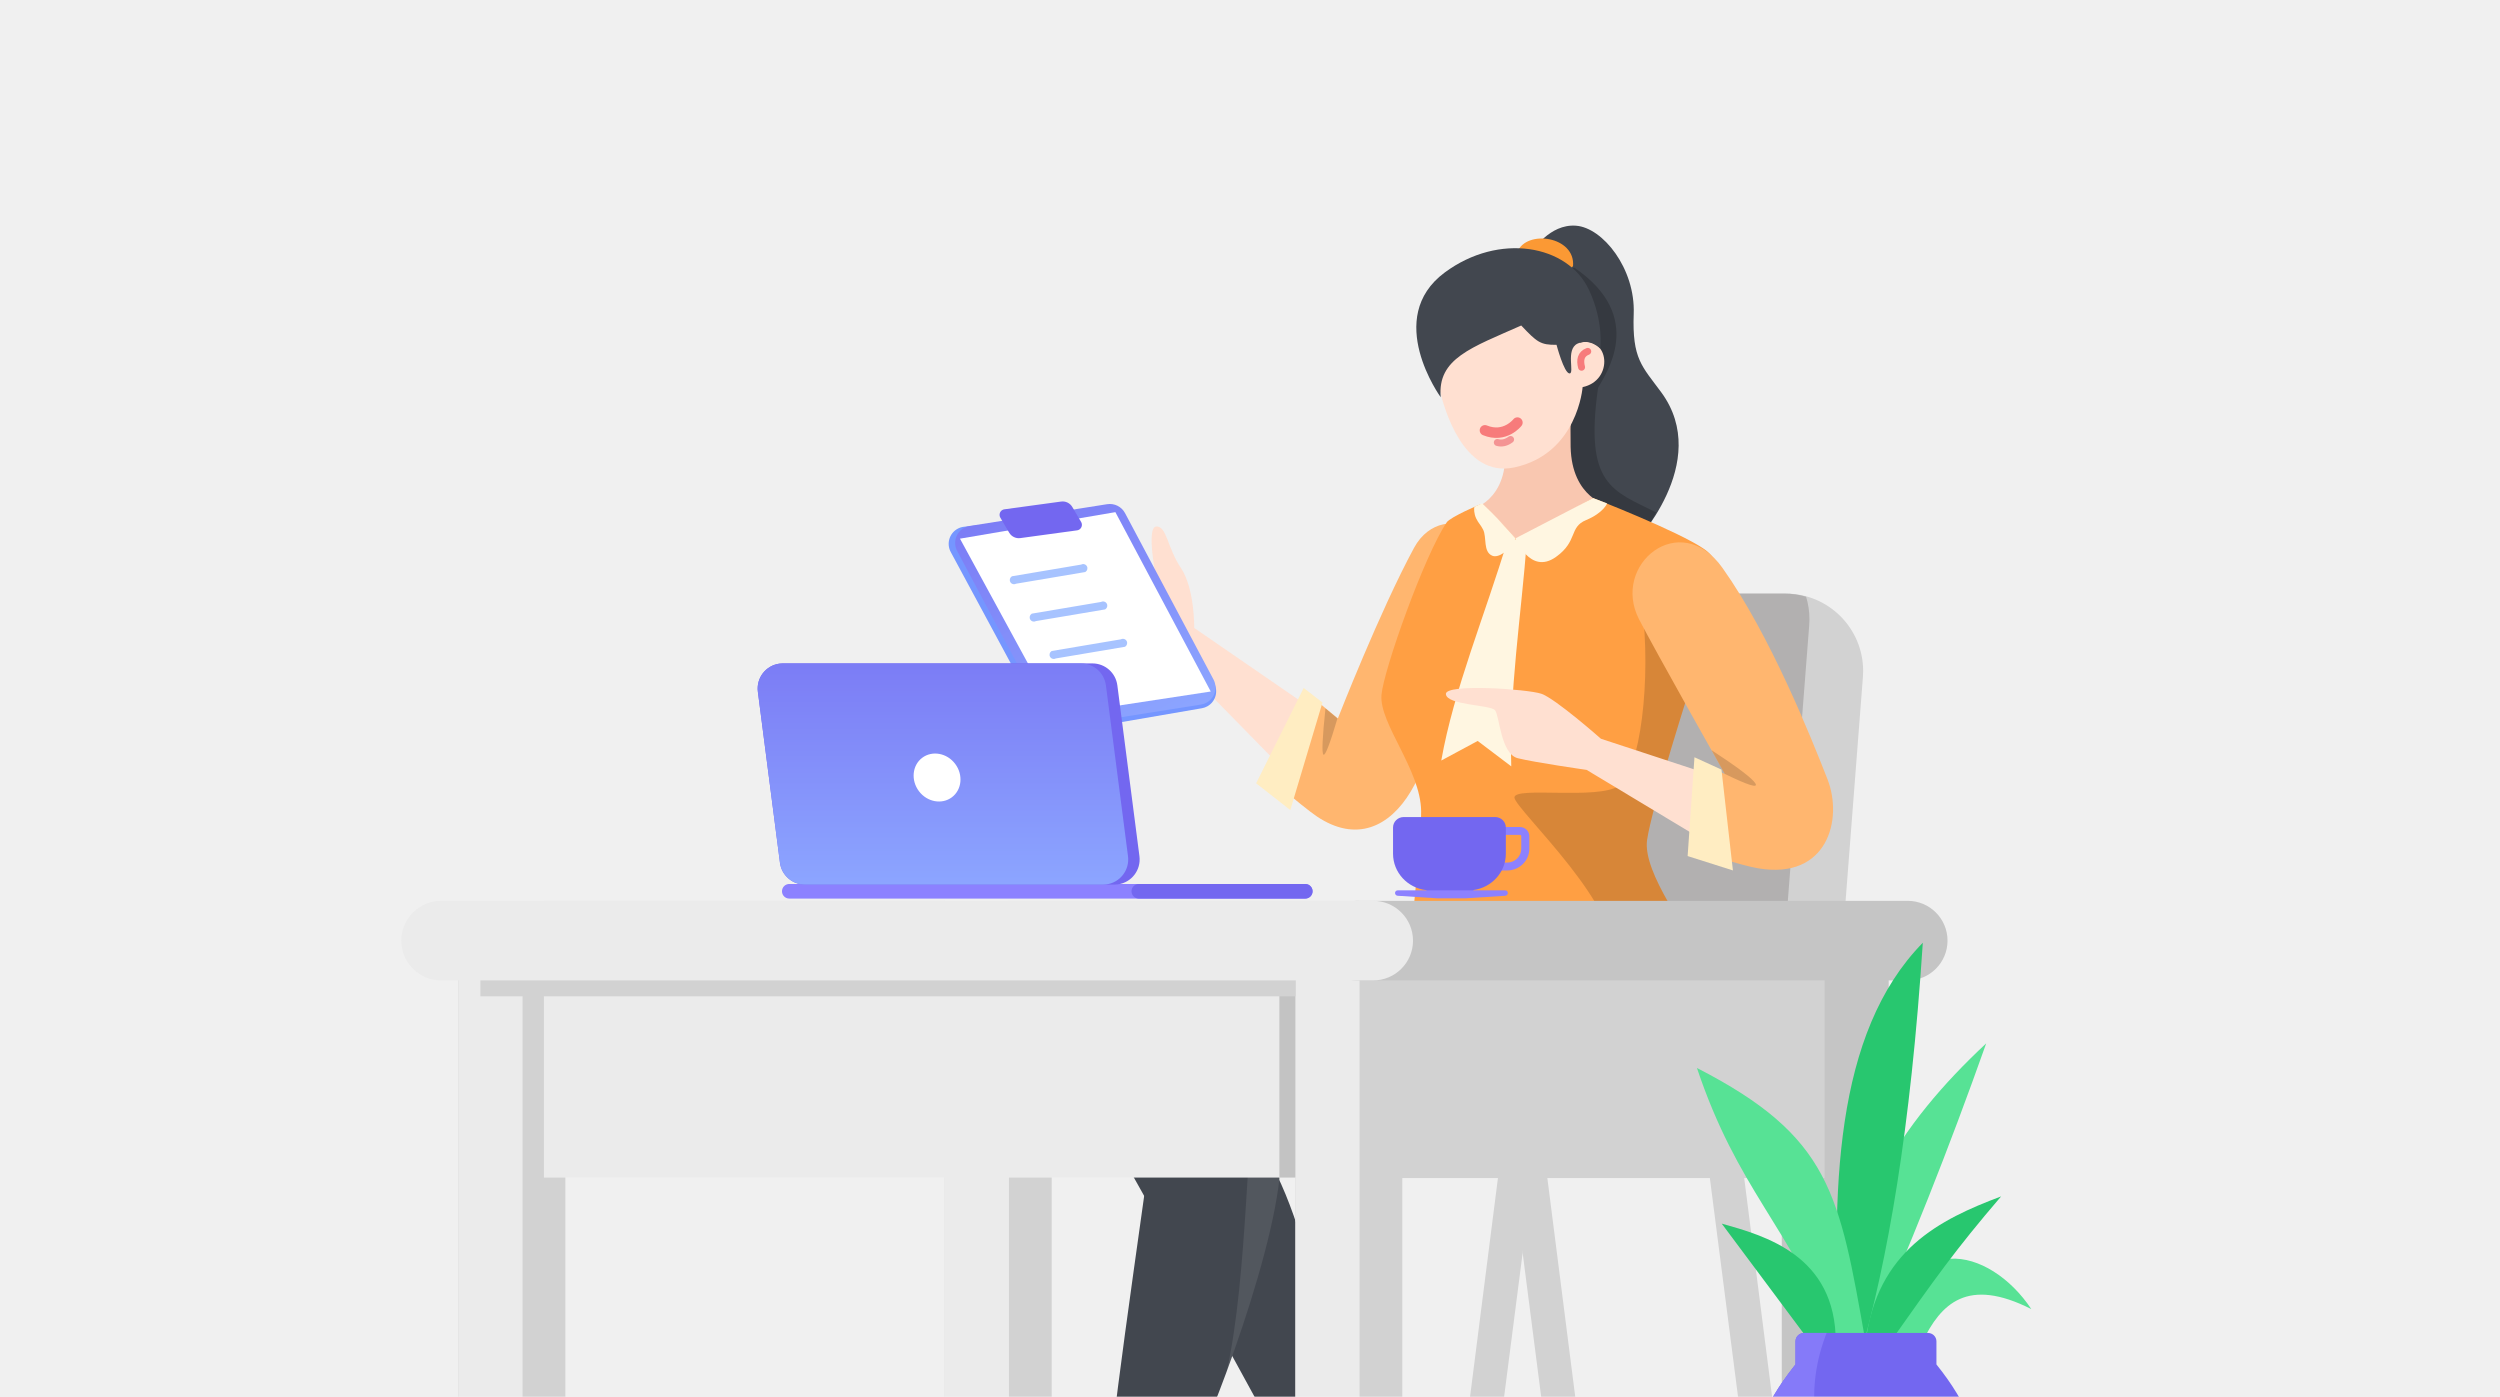
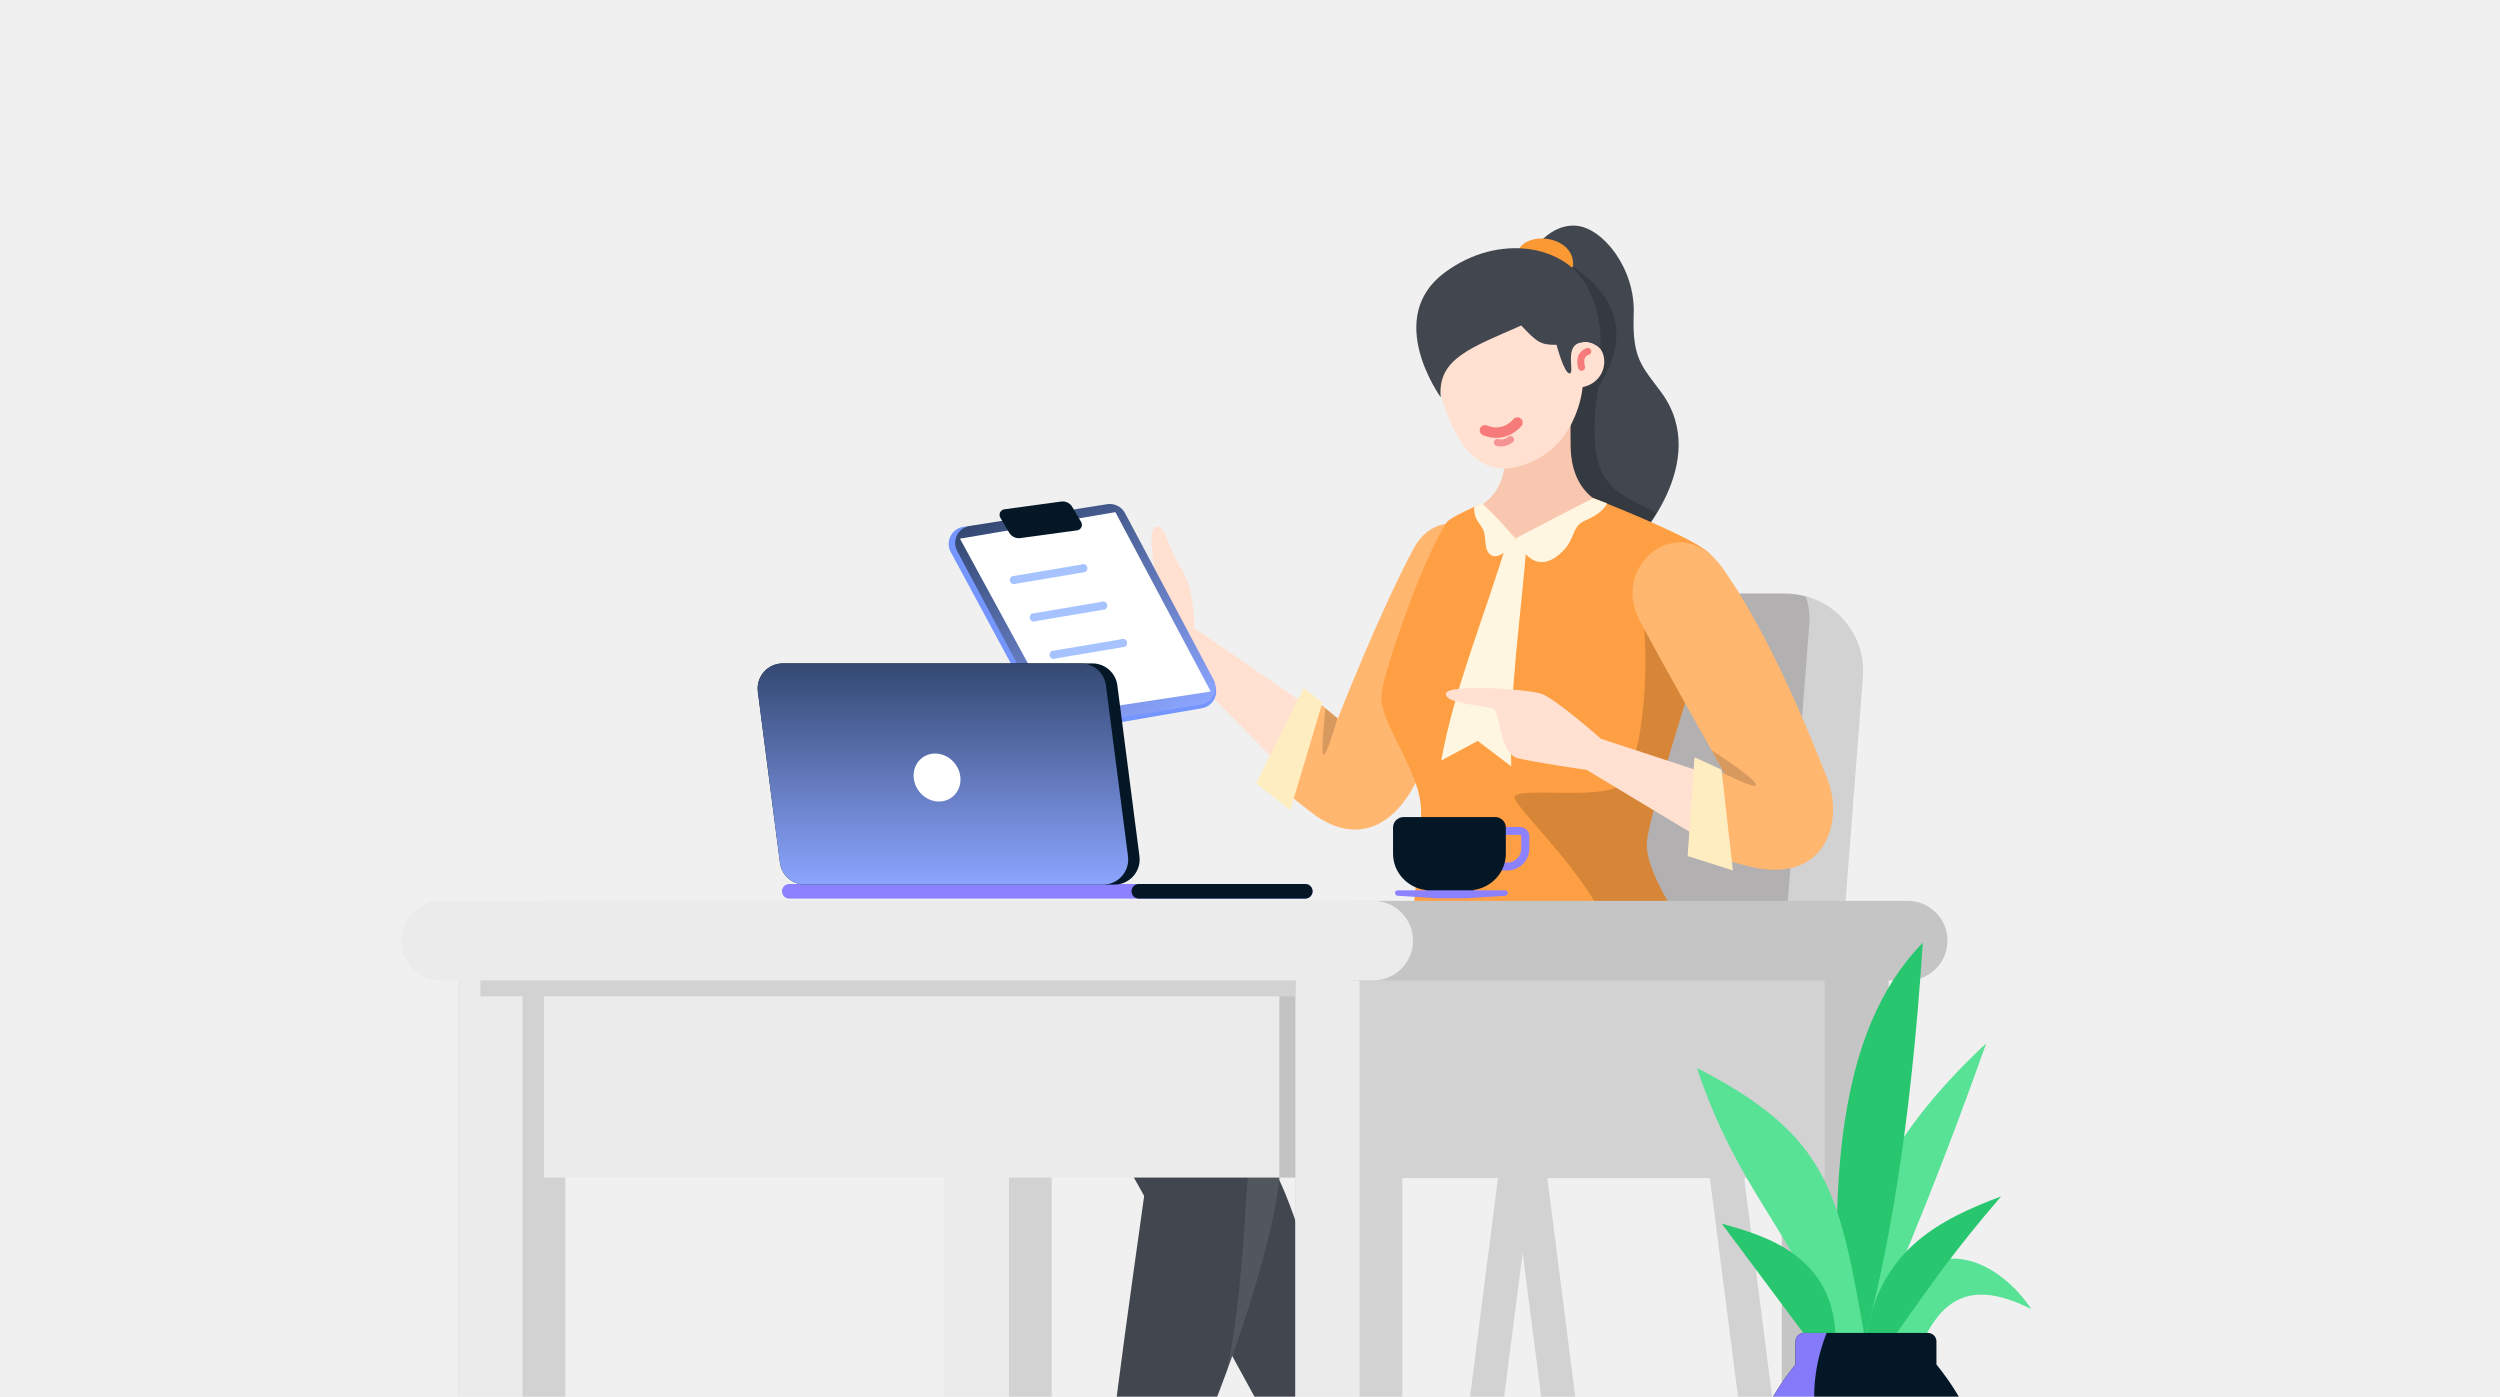
<svg xmlns="http://www.w3.org/2000/svg" xmlns:xlink="http://www.w3.org/1999/xlink" width="358px" height="200px" viewBox="0 0 358 200" version="1.1">
  <defs>
    <path d="M6,0 L352,0 C355.314,-6.08718376e-16 358,2.686 358,6 L358,200 L358,200 L0,200 L0,6 C-4.05812251e-16,2.686 2.686,6.08718376e-16 6,0 Z" id="path-1" />
    <linearGradient x1="68.669%" y1="-53.107%" x2="68.669%" y2="100%" id="linearGradient-3">
-       <stop stop-color="#7367F0" offset="0%" />
+       <stop stop-color="#041726" offset="0%" />
      <stop stop-color="#8CA5FF" offset="100%" />
    </linearGradient>
    <linearGradient x1="68.669%" y1="-53.107%" x2="68.669%" y2="100%" id="linearGradient-4">
-       <stop stop-color="#7367F0" offset="0%" />
+       <stop stop-color="#041726" offset="0%" />
      <stop stop-color="#8CA5FF" offset="100%" />
    </linearGradient>
    <path d="M7.952,0.064 L25.69,0.064 C26.366,0.064 26.914,0.603 26.914,1.268 L26.914,4.578 C31.399,10.144 33.642,15.71 33.642,21.277 C33.642,26.672 31.727,32.066 27.896,37.461 C27.668,37.784 27.293,37.976 26.894,37.976 L6.749,37.976 C6.349,37.976 5.975,37.784 5.746,37.461 C1.915,32.066 0,26.672 0,21.277 C0,15.815 2.159,10.354 6.477,4.893 L6.728,4.578 L6.728,1.268 C6.728,0.603 7.276,0.064 7.952,0.064 Z" id="path-5" />
  </defs>
  <g id="📝-Pages-New" stroke="none" stroke-width="1" fill="none" fill-rule="evenodd">
    <g id="Knowledge-Base" transform="translate(-670, -791)">
      <g id="Illustration" transform="translate(670, 791)">
        <mask id="mask-2" fill="white">
          <use xlink:href="#path-1" />
        </mask>
        <g id="Mask" />
        <g mask="url(#mask-2)">
          <g transform="translate(57, 30)">
            <g id="Chair4" transform="translate(121, 55)">
              <polygon id="Path" fill="#D2D2D2" points="38.077 71.363 28.831 143.879 33.679 143.815 42.925 72.042" />
              <polygon id="Path" fill="#D2D2D2" transform="translate(44.20678, 107.6211) scale(-1, 1) translate(-44.20678, -107.6211) " points="46.406 71.363 37.159 143.879 42.007 143.815 51.254 72.042" />
              <polygon id="Path" fill="#D2D2D2" transform="translate(72.39661, 107.6211) scale(-1, 1) translate(-72.39661, -107.6211) " points="74.596 71.363 65.349 143.879 70.197 143.815 79.444 72.042" />
              <path d="M0,75.186 C-5.12399906e-16,71.002 3.392,67.61 7.576,67.61 L36.218,67.61 C41.936,67.61 46.717,63.261 47.256,57.568 L51.76,10.042 C52.299,4.349 57.08,2.82683167e-15 62.798,0 L77.715,0 C83.839,6.51445281e-16 88.803,4.964 88.803,11.088 C88.803,11.374 88.792,11.659 88.77,11.944 L84.08,72.53 C83.633,78.304 78.817,82.762 73.025,82.762 L7.576,82.762 C3.392,82.762 5.12399906e-16,79.37 0,75.186 Z" id="Path" fill="#D2D2D2" />
              <path d="M77.51,-2.27373675e-13 C78.594,-2.27572851e-13 79.642,0.156 80.632,0.446 C80.945,1.469 81.113,2.555 81.113,3.68 C81.113,3.966 81.102,4.253 81.079,4.538 L76.394,64.893 C75.946,70.666 71.13,75.123 65.339,75.123 L0.071,75.123 L0.001,75.122 C0,75.073 9.36073955e-17,75.024 0,74.974 C6.90201459e-15,70.801 3.383,67.418 7.556,67.418 L36.107,67.418 C41.825,67.418 46.605,63.071 47.146,57.379 L51.645,10.039 C52.185,4.347 56.965,-2.24547053e-13 62.683,-2.27373675e-13 L77.51,-2.27373675e-13 Z" id="Combined-Shape" fill="#B2B0B0" />
            </g>
            <g id="Wom3.4" transform="translate(143, 100) scale(-1, 1) translate(-143, -100) translate(80, 0)">
              <g id="LLeg" transform="translate(28.09581, 104.5721)" fill="#42474F">
                <path d="M15.558,0.024 C22.487,0.333 61.05,8.844 68.057,10.29 C75.063,11.737 80.986,19.561 75.644,28.622 C69.643,38.793 54.16,67.679 50.401,74.191 C48.54,77.414 39.154,75.607 41.359,70.197 C45.469,60.113 47.378,34.78 57.857,25.544 C57.857,25.544 22.616,31.664 7.393,24.653 C-3.67,19.557 -1.167,-0.722 15.558,0.024 Z" id="Path" />
              </g>
              <g id="LArm" transform="translate(48.23367, 44.95087)">
                <path d="M43.754,14.969 C43.754,14.969 43.676,9.343 45.648,6.403 C47.62,3.463 47.698,0.34 49.191,0.442 C50.683,0.544 49.205,7.803 49.205,7.803 C49.205,7.803 51.099,7.081 52.459,6.168 C53.82,5.255 57.945,0.753 58.909,1.551 C60.543,2.91 57.911,10.578 56.477,12.111 C55.038,13.644 47.179,18.687 47.179,18.687 L27.93,38.329 L24.316,28.35 L43.754,14.969 Z" id="Path" fill="#FFE0D1" />
                <path d="M1.174,13.114 C4.398,20.574 10.299,34.278 12.732,38.367 C15.781,43.487 20.589,45.743 26.218,41.944 C27.214,41.272 29.23,39.651 32.266,37.082 L26.756,24.982 C24.374,26.944 23.183,27.925 23.183,27.925 C23.183,27.925 17.134,12.452 12.268,3.488 C8.054,-4.267 -3.732,1.772 1.174,13.114 Z" id="Path" fill="#FFB66F" />
                <path d="M23.245,27.933 C24.328,31.599 24.996,33.326 25.249,33.114 C25.503,32.902 25.406,30.696 24.959,26.496 L23.245,27.933 Z" id="Path" fill-opacity="0.16" fill="#000000" />
                <polygon id="Path-65" fill="#FFEDC2" points="25.387 25.652 29.994 41.05 34.888 37.217 28.077 23.567" />
              </g>
              <g id="Head" transform="translate(19.60132, 0)">
                <g id="Group-21" transform="translate(17.13841, 26.00611) rotate(12) translate(-17.13841, -26.00611) translate(4.638413, 2.506106)">
                  <path d="M15.016,2.524 C15.016,2.524 11.819,-0.875 8.127,0.216 C4.434,1.306 1.095,7.99 2.68,14.273 C4.258,20.557 3.073,21.85 1.159,26.085 C-3.983,37.477 9.656,46.638 9.656,46.638 L24.522,43.484 L19.211,15.738 L15.016,2.524 Z" id="Path" fill="#42474F" />
                  <path d="M9.606,6.059 C0.946,15.119 8.457,21.904 9.872,23.571 C14.734,36.855 10.866,38.412 5.454,42.76 L8.364,46.078 L16.706,42.599 L16.438,5.331 L9.606,6.059 Z" id="Path-50" fill-opacity="0.199" fill="#000000" />
                </g>
                <path d="M13.051,42.433 C13.051,42.433 18.329,41.374 18.485,33.986 C18.642,26.597 17.773,24.075 17.773,24.075 L27.726,23.895 C27.726,23.895 27.835,32.13 27.836,35.109 C27.841,42.351 33.426,43.191 33.426,43.191 C33.426,43.191 32.265,48.92 23.246,49.426 C16.204,49.822 13.051,42.433 13.051,42.433 Z" id="Path" fill="#F9C7B0" />
                <g id="Group-20" transform="translate(27.08848, 21.33915) rotate(12) translate(-27.08848, -21.33915) translate(13.58848, 5.339154)">
                  <path d="M1.995,4.913 C0.754,0.819 7.424,-1.657 9.383,1.292 C9.383,1.292 10.344,4.087 8.341,5.683 C5.631,7.835 1.995,4.913 1.995,4.913 Z" id="Path" fill="#FB9934" />
                  <path d="M3.36,15.846 C-1.08,15.674 -0.356,22.161 4.257,22.152 C4.257,22.152 6.936,31.367 16.237,31.367 C23.791,31.367 24.282,20.627 24.351,18.484 C24.425,16.2 24.434,8.695 24.434,8.695 L3.187,8.685 L3.36,15.846 Z" id="Path" fill="#FFE0D1" />
                  <path d="M5.69,19.846 C6.446,19.639 6.651,15.451 6.651,15.451 C8.913,15.003 9.311,14.493 11.02,11.694 C18.613,13.309 23.767,13.802 24.434,19.35 C24.434,19.35 30.136,6.54 20.146,1.987 C11.358,-2.013 2.087,1.745 0.469,8.729 C-0.677,13.659 0.637,17.28 0.637,17.28 C0.637,17.28 1.788,15.451 3.677,15.908 C5.567,16.365 4.934,20.052 5.69,19.846 Z" id="Path" fill="#42474F" />
                  <path d="M14.608,24.436 C14.608,24.436 16.137,26.901 19.119,26.027" id="Path" stroke="#F77B7B" stroke-width="1.5" stroke-linecap="round" transform="translate(16.86349, 25.32509) rotate(-18) translate(-16.86349, -25.32509) " />
                  <path d="M15.903,27.378 C16.603,27.671 17.267,27.671 17.848,27.334" id="Path" stroke="#F49494" stroke-linecap="round" transform="translate(16.87519, 27.46345) rotate(2) translate(-16.87519, -27.46345) " />
                  <path d="M3.565,19.444 C3.844,18.44 3.72,17.563 2.721,17.162" id="Path-8" stroke="#F77B7B" stroke-linecap="round" transform="translate(3.207757, 18.30307) rotate(-13) translate(-3.207757, -18.30307) " />
                </g>
              </g>
              <g id="Group-19" transform="translate(16.70562, 41.32406)">
                <path d="M34.241,0.88 C34.362,0.874 38.619,2.737 39.109,3.456 C42.302,8.137 48.165,24.612 48.466,28.186 C48.807,32.308 42.859,38.875 42.786,44.843 C42.721,50.812 45.33,68.784 44.318,70.463 C43.314,72.141 36.716,80.116 35.339,80.148 C33.955,80.181 32.921,75.994 30.824,76.085 C28.735,76.176 24.379,81.727 22.501,81.688 C20.631,81.647 1.248,69.377 2.729,65.882 C4.219,62.386 11.134,53.698 10.429,48.935 C9.733,44.173 4.171,26.592 2.163,20.609 C0.163,14.625 -1.448,9.859 2.284,7.284 C6.017,4.71 18.161,0 18.161,0 L29.035,6.078 C29.035,6.078 33.61,0.91 34.241,0.88 Z" id="Path" fill="#FF9F43" />
                <path d="M30.375,5.909 C33.636,16.745 38.112,27.423 39.904,37.585 L34.69,34.778 L29.881,38.419 C30.221,27.854 28.446,16.762 27.63,5.909 L30.375,5.909 Z" id="Path" fill="#FFF6E1" />
                <path d="M11.326,14.23 L11.202,15.106 C9.741,25.988 11.47,39.194 14.467,41.208 C17.525,43.265 29.43,41.247 29.43,42.875 C29.43,44.504 12.978,59.43 15.679,66.566 C17.164,70.489 16.667,73.978 14.187,77.033 L13.468,76.549 C7.848,72.741 1.883,67.879 2.729,65.882 C4.219,62.386 11.134,53.698 10.429,48.935 C9.761,44.363 4.608,27.978 2.42,21.381 L1.723,19.289 C0.913,16.837 0.239,14.615 0.076,12.698 L0.579,12.373 C8.614,7.226 12.197,7.845 11.326,14.23 L11.326,14.23 Z" id="Path" fill-opacity="0.16" fill="#000000" />
                <path d="M16.154,0.767 L18.161,0 L29.274,5.763 C29.274,5.763 27.184,11.076 23.484,8.43 C20.312,6.168 21.65,4.177 19.164,3.15 C16.687,2.123 16.154,0.767 16.154,0.767 Z" id="Path" fill="#FFF6E1" />
                <path d="M29.274,5.763 C30.079,7.551 31.717,8.596 32.563,8.271 C33.961,7.734 33.361,5.597 33.912,4.518 C34.306,3.752 34.561,3.636 34.906,2.917 C35.227,2.257 35.24,1.466 35.158,1.247 L34.065,0.751 C33.063,1.694 32.329,2.417 31.863,2.917 C31.283,3.541 30.419,4.49 29.274,5.763 Z" id="Path" fill="#FFF6E1" />
              </g>
              <g id="RArm" transform="translate(0, 47.66368)">
                <path d="M33.745,28.126 C33.745,28.126 40.288,22.348 42.29,21.678 C44.293,21.007 56.022,20.202 55.949,21.717 C55.864,23.34 49.564,23.247 48.912,24.045 C48.259,24.844 48.11,30.302 45.643,30.915 C43.18,31.528 35.798,32.584 35.798,32.584 L18.138,43.213 L17.383,33.501 L33.745,28.126 Z" id="Path" fill="#FFE0D1" />
                <path d="M16.341,3.661 C9.448,13.369 3.563,28.156 1.304,33.921 C-0.955,39.686 1.324,48.381 11.257,46.674 C12.375,46.482 14.188,46.001 16.696,45.23 L19.07,31.878 C17.029,32.733 16.008,33.161 16.008,33.161 C16.008,33.161 25.88,15.699 28.291,11.017 C32.318,3.2 22.412,-4.892 16.341,3.661 Z" id="Path" fill="#FFB66F" />
                <path d="M16.008,33.161 C12.665,34.79 11.204,35.247 11.624,34.53 C12.045,33.813 14.137,32.225 17.9,29.765 L16.008,33.161 Z" id="Path" fill-opacity="0.16" fill="#000000" />
                <polygon id="Path-64" fill="#FFEDC2" points="16.486 32.544 14.847 46.982 21.331 44.925 20.353 30.776" />
              </g>
              <g id="RLeg" transform="translate(15.94627, 101.5411)">
                <path d="M6.757,0.134 C-1.984,13.276 -1.129,22.783 9.321,28.653 C22.707,36.172 63.994,27.364 63.994,27.364 C63.994,27.364 63.262,33.248 63.994,38.496 C65.907,52.202 75.004,75.037 76.928,77.906 C79.59,81.874 87.697,78.881 87.85,75.577 C88.003,72.274 81.738,30.078 80.785,22.032 C79.838,13.985 76.846,12.816 68.106,10.617 C66.099,10.111 42.356,4.223 40.181,4.395 C27.723,5.378 16.581,3.957 6.757,0.134 Z" id="Path" fill="#42474F" />
                <path d="M16.28,26.462 C29.834,27.977 65.717,24.853 67.158,26.273 C68.534,27.628 68.304,51.208 71.391,64.855 C68.35,56.586 65.059,46.126 63.994,38.496 C63.262,33.248 63.994,27.364 63.994,27.364 L62.592,27.644 C55.277,29.062 21.363,35.15 9.321,28.653 C2.258,24.842 -0.475,18.942 1.123,10.952 C3.049,20.377 8.102,25.547 16.28,26.462 Z" id="Path" fill-opacity="0.192" fill="#FFFFFF" opacity="0.44" />
                <ellipse id="Oval" fill-opacity="0.192" fill="#FFFFFF" transform="translate(86.56548, 23.11196) rotate(13) translate(-86.56548, -23.11196) " cx="86.565" cy="23.112" rx="2.278" ry="4.168" />
                <ellipse id="Oval" fill-opacity="0.192" fill="#FFFFFF" transform="translate(75.93463, 20.45977) rotate(-16) translate(-75.93463, -20.45977) " cx="75.935" cy="20.46" rx="3.037" ry="4.547" />
              </g>
            </g>
            <g id="Example-Task1" transform="translate(97.77145, 58.16383) rotate(-28) translate(-97.77145, -58.16383) translate(85.27145, 37.16383)">
              <g id="Group-3" transform="translate(-0, -0)">
                <path d="M3.716,1.906 L22.562,9.467 C23.474,9.833 24.082,10.706 24.108,11.688 L24.819,38.439 C24.855,39.799 23.781,40.931 22.421,40.967 C22.137,40.975 21.855,40.933 21.585,40.845 L2.19,34.461 C1.184,34.13 0.502,33.193 0.496,32.135 L0.334,4.207 C0.326,2.846 1.423,1.737 2.784,1.729 C3.103,1.727 3.42,1.787 3.716,1.906 Z" id="Rectangle" fill="#7596FF" fill-rule="nonzero" />
                <path d="M4.482,2.186 L23.325,8.676 C24.32,9.019 24.987,9.954 24.987,11.006 L24.987,37.988 C24.987,39.348 23.884,40.452 22.523,40.452 C22.25,40.452 21.979,40.406 21.72,40.317 L2.877,33.827 C1.883,33.484 1.216,32.549 1.216,31.497 L1.216,4.515 C1.216,3.155 2.319,2.051 3.68,2.051 C3.953,2.051 4.224,2.097 4.482,2.186 Z" id="Rectangle" fill="url(#linearGradient-3)" />
                <polygon id="Rectangle" fill="#FFFFFF" fill-rule="nonzero" points="2.399 3.14 23.831 10.235 23.831 39.326 2.691 31.91" />
-                 <path d="M9.99,2.414 L17.686,5.25 C18.291,5.473 18.703,6.037 18.731,6.682 L18.84,9.177 C18.859,9.618 18.517,9.992 18.075,10.011 C17.969,10.016 17.863,9.999 17.764,9.962 L10.068,7.126 C9.463,6.903 9.051,6.339 9.023,5.695 L8.914,3.199 C8.895,2.758 9.238,2.384 9.679,2.365 C9.785,2.361 9.891,2.377 9.99,2.414 Z" id="Rectangle" fill="#7367F0" fill-rule="nonzero" />
+                 <path d="M9.99,2.414 L17.686,5.25 C18.291,5.473 18.703,6.037 18.731,6.682 L18.84,9.177 C18.859,9.618 18.517,9.992 18.075,10.011 C17.969,10.016 17.863,9.999 17.764,9.962 L10.068,7.126 C9.463,6.903 9.051,6.339 9.023,5.695 L8.914,3.199 C8.895,2.758 9.238,2.384 9.679,2.365 C9.785,2.361 9.891,2.377 9.99,2.414 Z" id="Rectangle" fill="#041726" fill-rule="nonzero" />
                <path d="M15.985,14.567 C16.321,14.567 16.593,14.839 16.593,15.173 C16.593,15.484 16.358,15.74 16.056,15.775 L15.985,15.779 L6.456,12.605 C6.12,12.605 5.848,12.334 5.848,11.999 C5.848,11.688 6.083,11.432 6.385,11.397 L6.456,11.393 L15.985,14.567 Z" id="Path" fill="#A7C3FF" />
                <path d="M15.985,20.628 C16.321,20.628 16.593,20.899 16.593,21.234 C16.593,21.545 16.358,21.801 16.056,21.836 L15.985,21.84 L6.456,18.666 C6.12,18.666 5.848,18.394 5.848,18.06 C5.848,17.749 6.083,17.493 6.385,17.458 L6.456,17.454 L15.985,20.628 Z" id="Path" fill="#A7C3FF" />
                <path d="M15.985,26.689 C16.321,26.689 16.593,26.96 16.593,27.295 C16.593,27.605 16.358,27.862 16.056,27.897 L15.985,27.901 L6.456,24.726 C6.12,24.726 5.848,24.455 5.848,24.12 C5.848,23.809 6.083,23.553 6.385,23.518 L6.456,23.514 L15.985,26.689 Z" id="Path" fill="#A7C3FF" />
              </g>
            </g>
            <g id="Group-26" transform="translate(0, 99)">
              <g id="Group-25" transform="translate(8.649351, 0)">
                <polygon id="Rectangle" fill="#D2D2D2" points="69.648 3.799 84.956 3.799 84.956 100.493 69.648 100.493" />
                <polygon id="Rectangle" fill="#EBEBEB" points="69.648 -1.78512303e-13 78.833 -1.78512303e-13 78.833 100.493 69.648 100.493" />
                <polygon id="Rectangle" fill="#D2D2D2" points="1.05161699e-15 3.799 75.777 3.799 75.777 32.801 15.308 32.801 15.308 100.493 1.05161699e-15 100.493" />
                <polygon id="Rectangle" fill="#EBEBEB" points="1.01974981e-15 3.799 9.185 3.799 9.185 100.493 1.01974981e-15 100.493" />
              </g>
              <g id="Group-25">
                <polygon id="Rectangle" fill="#C5C5C5" points="198.15 3.799 213.459 3.799 213.459 100.493 198.15 100.493" />
                <polygon id="Rectangle" fill="#D2D2D2" points="128.503 3.799 204.28 3.799 204.28 39.699 143.811 39.699 143.811 100.493 128.503 100.493" />
                <polygon id="Rectangle" fill="#EBEBEB" points="20.89 -2.81575148e-13 137.599 -4.04882098e-13 137.599 39.628 20.89 39.628" />
                <polygon id="Rectangle" fill="#C3C3C3" points="126.207 3.799 135.392 3.799 135.392 39.628 126.207 39.628" />
                <polygon id="Rectangle" fill="#EBEBEB" points="128.503 3.799 137.688 3.799 137.688 100.493 128.503 100.493" />
                <path d="M137.299,0 L216.186,0 C219.333,2.97461293e-15 221.885,2.551 221.885,5.698 C221.885,8.845 219.333,11.396 216.186,11.396 L137.299,11.396 C134.152,11.396 131.601,8.845 131.601,5.698 C131.601,2.551 134.152,5.7810075e-16 137.299,0 Z" id="Rectangle" fill="#C5C5C5" />
                <polygon id="Rectangle" fill="#D2D2D2" points="11.794 2.279 128.503 2.279 128.503 13.676 11.794 13.676" />
                <path d="M6.164,-1.78139615e-14 L139.644,-1.78139615e-14 C142.791,6.58155786e-15 145.342,2.551 145.342,5.698 C145.342,8.845 142.791,11.396 139.644,11.396 L6.164,11.396 C3.017,11.396 0.466,8.845 0.466,5.698 C0.466,2.551 3.017,-1.90122176e-14 6.164,-1.78139615e-14 Z" id="Rectangle" fill="#EBEBEB" />
              </g>
            </g>
            <g id="Cup" transform="translate(152, 93) scale(-1, 1) translate(-152, -93) translate(142, 87)">
              <path d="M5.196,1.431 L1.346,1.431 C0.603,1.431 0,2.018 0,2.743 L0,4.541 C0,6.259 1.428,7.651 3.19,7.651 L5.196,7.651 C5.514,7.651 5.773,7.4 5.773,7.089 C5.773,6.778 5.514,6.526 5.196,6.526 L3.19,6.526 C2.065,6.526 1.154,5.638 1.154,4.541 L1.154,2.743 C1.154,2.64 1.24,2.556 1.346,2.556 L5.196,2.556 C5.514,2.556 5.773,2.304 5.773,1.993 C5.773,1.683 5.514,1.431 5.196,1.431 Z" id="Path" fill="#8C81FF" />
-               <path d="M17.979,0 C18.828,0 19.517,0.672 19.517,1.5 L19.517,5.25 C19.517,7.95 17.427,10.174 14.738,10.467 L14.737,11.25 L8.003,11.25 L8.003,10.45 C5.382,10.096 3.363,7.903 3.363,5.25 L3.363,1.5 C3.363,0.672 4.052,0 4.902,0 L17.979,0 Z" id="Path" fill="#7367F0" />
+               <path d="M17.979,0 C18.828,0 19.517,0.672 19.517,1.5 L19.517,5.25 C19.517,7.95 17.427,10.174 14.738,10.467 L14.737,11.25 L8.003,11.25 L8.003,10.45 C5.382,10.096 3.363,7.903 3.363,5.25 L3.363,1.5 C3.363,0.672 4.052,0 4.902,0 L17.979,0 Z" id="Path" fill="#041726" />
              <path d="M3.452,10.5 L18.856,10.5 C19.063,10.5 19.231,10.668 19.231,10.875 C19.231,11.086 19.067,11.261 18.857,11.274 L13.196,11.641 L13.196,11.641 L9.157,11.641 L3.451,11.274 C3.241,11.261 3.077,11.086 3.077,10.875 C3.077,10.668 3.245,10.5 3.452,10.5 Z" id="Rectangle" fill="#8C81FF" />
            </g>
            <g id="FacingBack-Laptop3" transform="translate(51, 65)">
              <path d="M5.027,31.585 L78.915,31.585 C79.493,31.585 79.961,32.053 79.961,32.631 C79.961,33.209 79.493,33.677 78.915,33.677 L5.027,33.677 C4.45,33.677 3.981,33.209 3.981,32.631 C3.981,32.053 4.45,31.585 5.027,31.585 Z" id="Rectangle" fill="#8C81FF" />
-               <path d="M55.078,31.585 L78.915,31.585 C79.493,31.585 79.961,32.053 79.961,32.631 C79.961,33.209 79.493,33.677 78.915,33.677 L55.078,33.677 C54.5,33.677 54.032,33.209 54.032,32.631 C54.032,32.053 54.5,31.585 55.078,31.585 Z" id="Rectangle" fill="#7367F0" />
-               <path d="M4.095,0 L48.433,0 C50.243,-7.76541381e-16 51.772,1.344 52.004,3.138 L55.168,27.614 C55.423,29.586 54.031,31.391 52.059,31.646 C51.906,31.665 51.752,31.675 51.597,31.675 L7.26,31.675 C5.45,31.675 3.921,30.332 3.689,28.537 L0.525,4.062 C0.27,2.09 1.662,0.285 3.634,0.03 C3.787,0.01 3.941,2.8351131e-17 4.095,0 Z" id="Rectangle" fill="#7367F0" />
+               <path d="M55.078,31.585 L78.915,31.585 C79.493,31.585 79.961,32.053 79.961,32.631 C79.961,33.209 79.493,33.677 78.915,33.677 L55.078,33.677 C54.5,33.677 54.032,33.209 54.032,32.631 C54.032,32.053 54.5,31.585 55.078,31.585 Z" id="Rectangle" fill="#041726" />
+               <path d="M4.095,0 L48.433,0 C50.243,-7.76541381e-16 51.772,1.344 52.004,3.138 L55.168,27.614 C55.423,29.586 54.031,31.391 52.059,31.646 C51.906,31.665 51.752,31.675 51.597,31.675 L7.26,31.675 C5.45,31.675 3.921,30.332 3.689,28.537 L0.525,4.062 C0.27,2.09 1.662,0.285 3.634,0.03 C3.787,0.01 3.941,2.8351131e-17 4.095,0 Z" id="Rectangle" fill="#041726" />
              <path d="M4.095,0 L46.795,0 C48.605,9.99815459e-16 50.133,1.344 50.366,3.138 L53.53,27.614 C53.785,29.586 52.393,31.391 50.421,31.646 C50.268,31.665 50.114,31.675 49.959,31.675 L7.26,31.675 C5.45,31.675 3.921,30.332 3.689,28.537 L0.525,4.062 C0.27,2.09 1.662,0.285 3.634,0.03 C3.787,0.01 3.941,1.36061876e-15 4.095,0 Z" id="Rectangle" fill="url(#linearGradient-4)" />
              <ellipse id="Oval" fill="#FFFFFF" transform="translate(26.18607, 16.34168) rotate(-37) translate(-26.18607, -16.34168) " cx="26.186" cy="16.342" rx="3.249" ry="3.536" />
            </g>
            <g id="Group-79" transform="translate(186, 105)">
              <g id="Group-86">
                <path d="M23.979,58.234 C30.346,43.991 36.13,29.363 41.424,14.412 C29.228,25.78 19.744,39.63 21.095,58.234 L23.979,58.234 Z" id="Path-113" fill="#57E295" />
                <path d="M20.586,59.721 C19.079,35.435 19.718,12.88 32.347,0 C30.605,26.665 27.346,45.45 23.219,59.721 L20.586,59.721 Z" id="Rectangle" fill="#28C76F" />
                <path d="M20.007,57.192 C12.951,40.221 5.861,35.356 2.45563569e-14,17.935 C19.181,27.771 20.383,35.893 24.148,57.192 L20.007,57.192 Z" id="Path-112" fill="#57E295" />
                <path d="M16.209,57.192 L3.551,40.221 C9.665,41.944 19.883,44.735 19.883,57.192 L16.209,57.192 Z" id="Path-114" fill="#28C76F" />
                <path d="M28.048,57.192 L32.271,57.192 C34.954,51.651 38.735,47.837 47.884,52.461 C41.887,43.427 29.583,40.694 28.048,57.192 Z" id="Path-116" fill="#57E295" />
                <path d="M24.164,57.192 L27.675,57.192 C34.12,48.078 36.891,44.106 43.56,36.323 C34.774,39.62 25.756,44.106 24.164,57.192 Z" id="Path-117" fill="#28C76F" />
              </g>
              <g id="Group-85" transform="translate(7.384615, 55.8125)">
                <mask id="mask-6" fill="white">
                  <use xlink:href="#path-5" />
                </mask>
-                 <use id="Rectangle" fill="#7367F0" xlink:href="#path-5" />
+                 <use id="Rectangle" fill="#041726" xlink:href="#path-5" />
                <path d="M-4.282,-0.978 L11.622,-0.978 C4.008,16.458 19.027,26.784 11.622,44.155 L-4.282,44.155 L-4.282,-0.978 Z" id="Rectangle" fill="#857AF9" mask="url(#mask-6)" />
              </g>
            </g>
          </g>
        </g>
      </g>
    </g>
  </g>
</svg>
